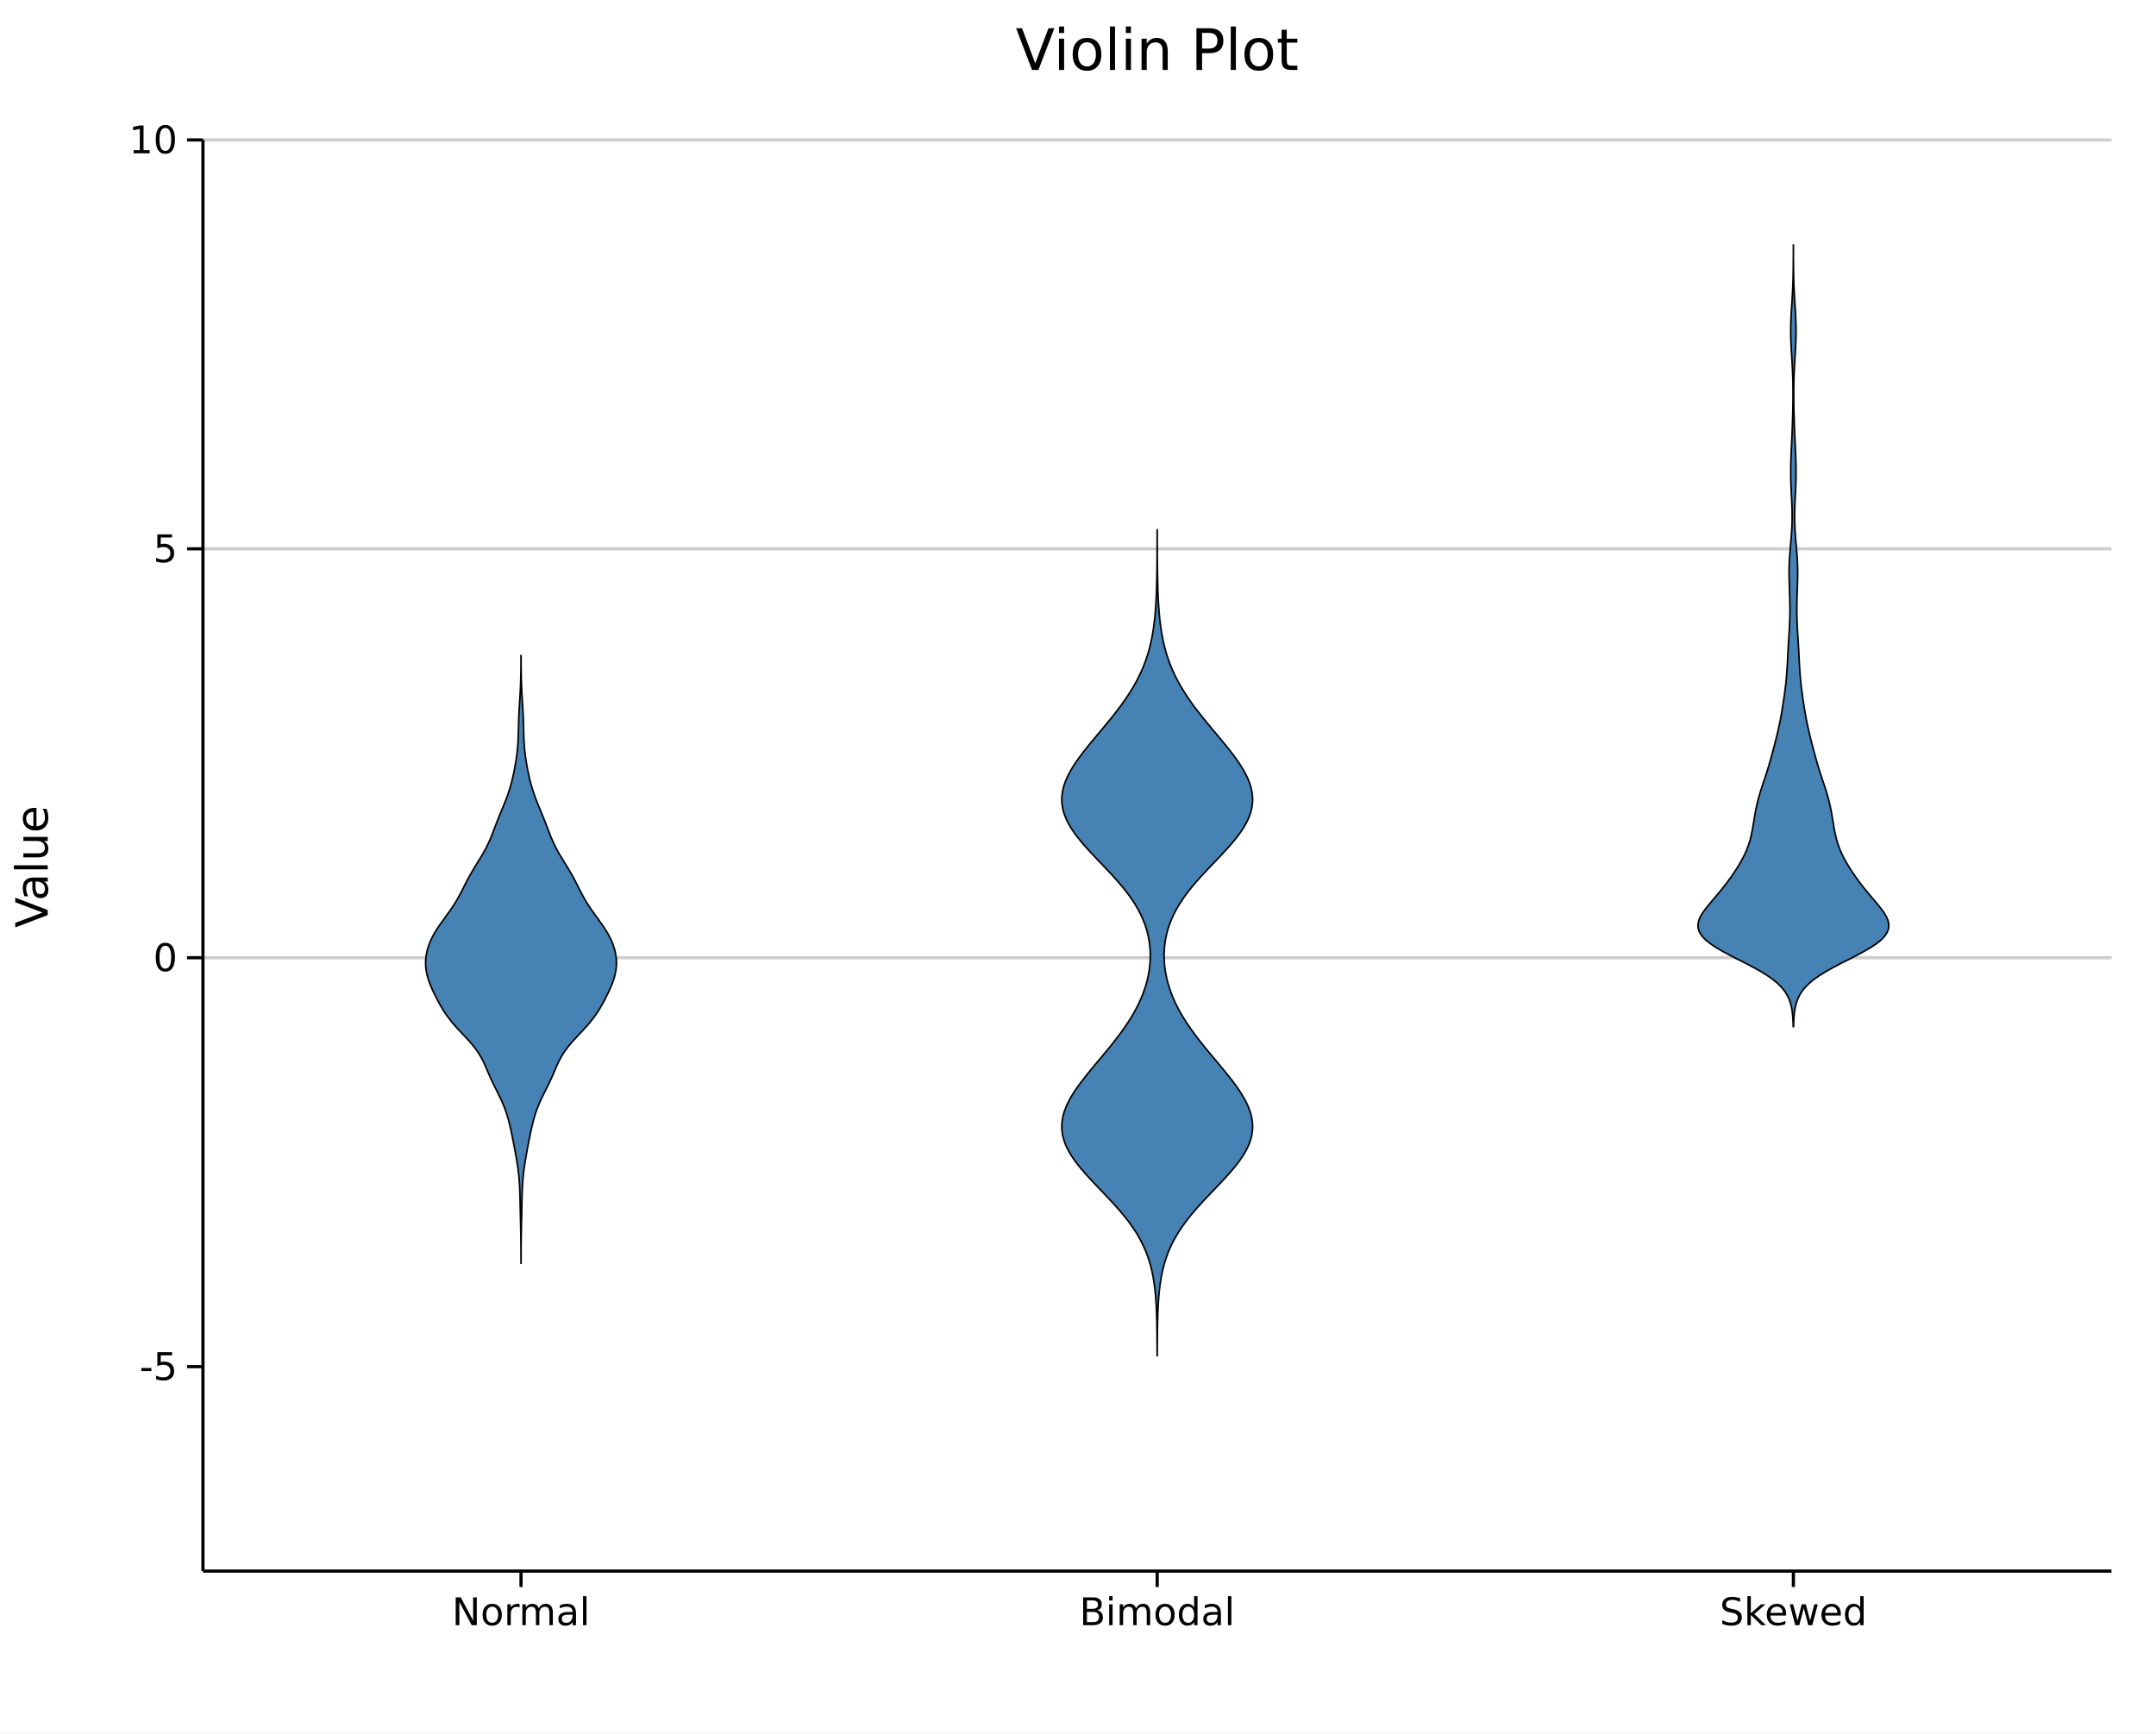
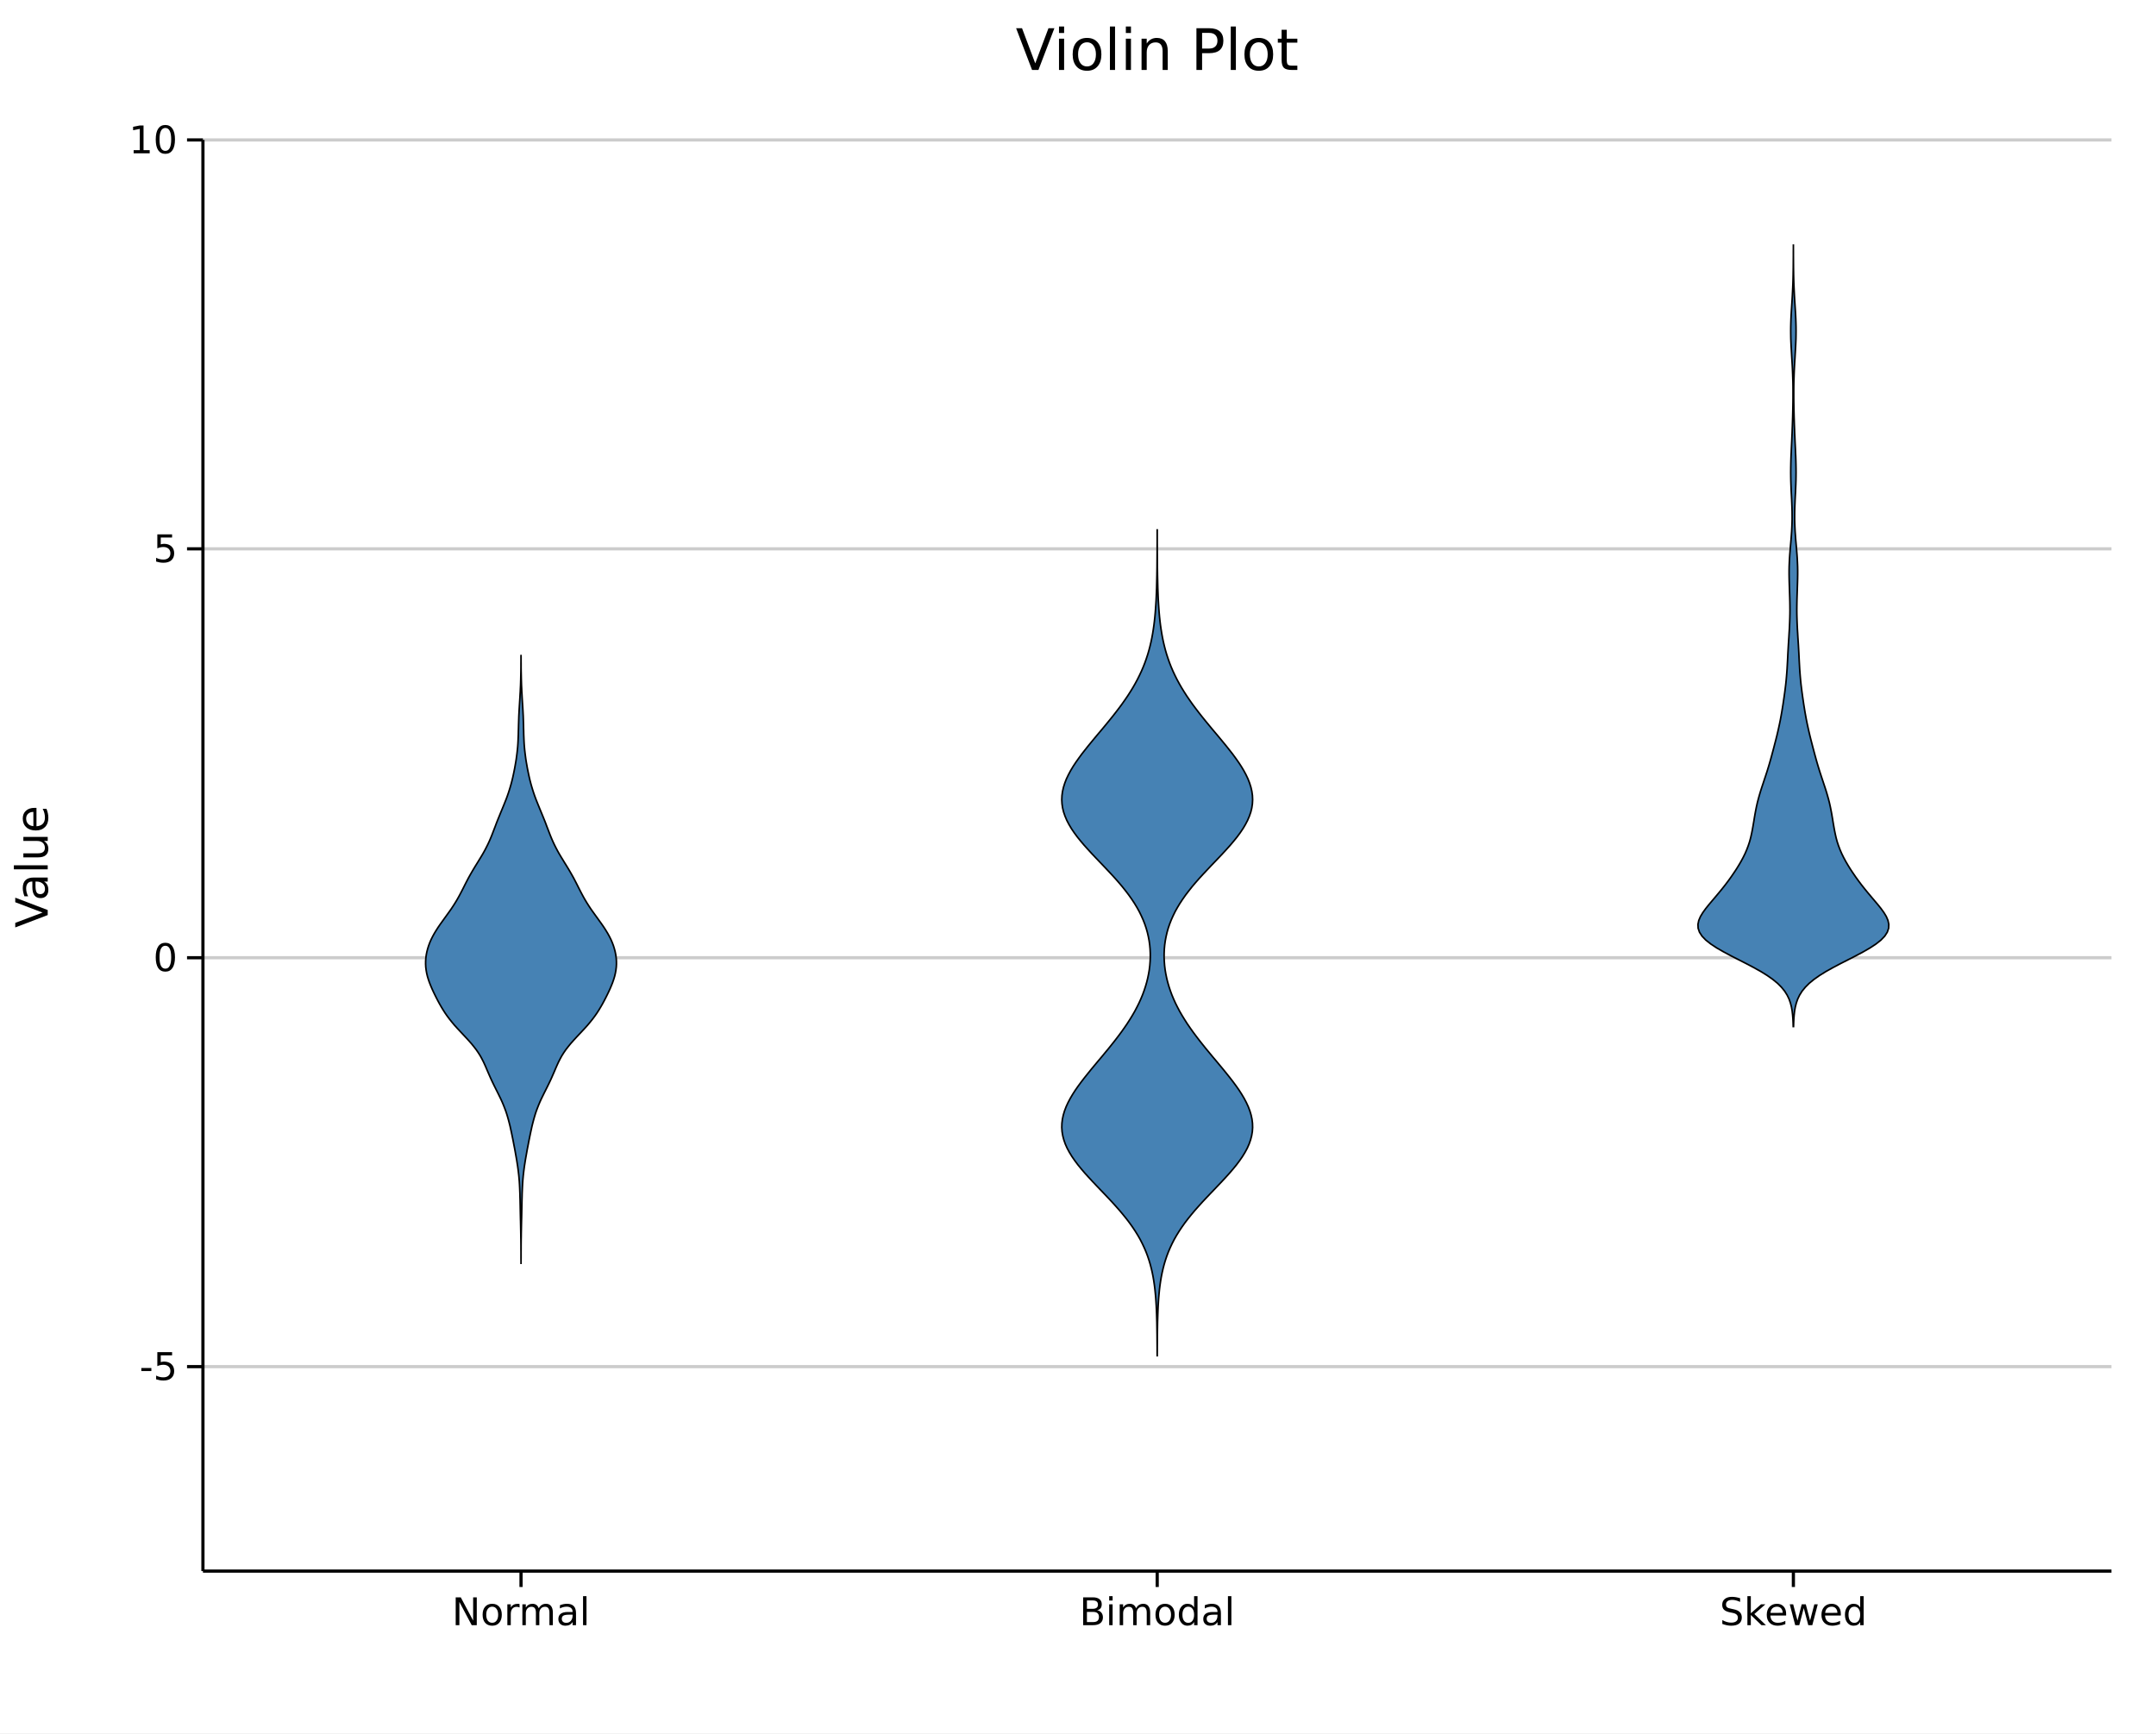
<svg xmlns="http://www.w3.org/2000/svg" width="677.8" height="545" font-family="DejaVu Sans, Liberation Sans, Arial, sans-serif" fill="black">
  <rect width="100%" height="100%" fill="white" />
  <defs>
    <clipPath id="kuva-clip-0">
      <rect x="63.8" y="44" width="600" height="450" />
    </clipPath>
  </defs>
+   <line x1="63.8" y1="429.71" x2="663.8" y2="429.71" stroke="#cccccc" stroke-width="1" />
  <line x1="63.8" y1="301.14" x2="663.8" y2="301.14" stroke="#cccccc" stroke-width="1" />
  <line x1="63.8" y1="172.57" x2="663.8" y2="172.57" stroke="#cccccc" stroke-width="1" />
  <line x1="63.8" y1="44" x2="663.8" y2="44" stroke="#cccccc" stroke-width="1" />
  <line x1="63.8" y1="494" x2="663.8" y2="494" stroke="#000000" stroke-width="1" />
  <line x1="63.8" y1="44" x2="63.8" y2="494" stroke="#000000" stroke-width="1" />
  <text x="163.8" y="511" font-size="12" text-anchor="middle">Normal</text>
  <line x1="163.8" y1="494" x2="163.8" y2="499" stroke="#000000" stroke-width="1" />
  <text x="363.8" y="511" font-size="12" text-anchor="middle">Bimodal</text>
  <line x1="363.8" y1="494" x2="363.8" y2="499" stroke="#000000" stroke-width="1" />
  <text x="563.8" y="511" font-size="12" text-anchor="middle">Skewed</text>
  <line x1="563.8" y1="494" x2="563.8" y2="499" stroke="#000000" stroke-width="1" />
  <line x1="58.8" y1="429.71" x2="63.8" y2="429.71" stroke="#000000" stroke-width="1" />
  <text x="55.8" y="433.91" font-size="12" text-anchor="end">-5</text>
  <line x1="58.8" y1="301.14" x2="63.8" y2="301.14" stroke="#000000" stroke-width="1" />
  <text x="55.8" y="305.34" font-size="12" text-anchor="end">0</text>
  <line x1="58.8" y1="172.57" x2="63.8" y2="172.57" stroke="#000000" stroke-width="1" />
  <text x="55.8" y="176.77" font-size="12" text-anchor="end">5</text>
  <line x1="58.8" y1="44" x2="63.8" y2="44" stroke="#000000" stroke-width="1" />
  <text x="55.8" y="48.2" font-size="12" text-anchor="end">10</text>
  <text x="15" y="272.5" font-size="14" text-anchor="middle" transform="rotate(-90,15,272.5)">Value</text>
  <text x="363.8" y="22" font-size="18" text-anchor="middle">Violin Plot</text>
  <g clip-path="url(#kuva-clip-0)">
    <path d="M 163.8 397.46 L 163.8 396.5 L 163.79 395.54 L 163.79 394.58 L 163.79 393.61 L 163.78 392.65 L 163.78 391.69 L 163.77 390.73 L 163.76 389.76 L 163.74 388.8 L 163.73 387.84 L 163.71 386.87 L 163.69 385.91 L 163.67 384.95 L 163.65 383.99 L 163.62 383.02 L 163.6 382.06 L 163.58 381.1 L 163.56 380.14 L 163.54 379.17 L 163.52 378.21 L 163.5 377.25 L 163.47 376.29 L 163.45 375.32 L 163.41 374.36 L 163.37 373.4 L 163.32 372.43 L 163.26 371.47 L 163.18 370.51 L 163.09 369.55 L 162.98 368.58 L 162.86 367.62 L 162.73 366.66 L 162.58 365.7 L 162.43 364.73 L 162.26 363.77 L 162.09 362.81 L 161.92 361.85 L 161.74 360.88 L 161.55 359.92 L 161.37 358.96 L 161.18 358.0 L 160.98 357.03 L 160.78 356.07 L 160.57 355.11 L 160.36 354.14 L 160.12 353.18 L 159.87 352.22 L 159.6 351.26 L 159.31 350.29 L 158.99 349.33 L 158.63 348.37 L 158.25 347.41 L 157.84 346.44 L 157.4 345.48 L 156.93 344.52 L 156.46 343.56 L 155.97 342.59 L 155.49 341.63 L 155.02 340.67 L 154.56 339.71 L 154.12 338.74 L 153.7 337.78 L 153.28 336.82 L 152.87 335.85 L 152.45 334.89 L 152.01 333.93 L 151.52 332.97 L 150.99 332.0 L 150.39 331.04 L 149.73 330.08 L 148.99 329.12 L 148.2 328.15 L 147.35 327.19 L 146.47 326.23 L 145.57 325.27 L 144.66 324.3 L 143.77 323.34 L 142.9 322.38 L 142.09 321.41 L 141.32 320.45 L 140.6 319.49 L 139.93 318.53 L 139.31 317.56 L 138.73 316.6 L 138.18 315.64 L 137.66 314.68 L 137.16 313.71 L 136.68 312.75 L 136.22 311.79 L 135.78 310.83 L 135.37 309.86 L 134.99 308.9 L 134.66 307.94 L 134.37 306.98 L 134.14 306.01 L 133.97 305.05 L 133.85 304.09 L 133.8 303.12 L 133.81 302.16 L 133.88 301.2 L 134.01 300.24 L 134.2 299.27 L 134.45 298.31 L 134.75 297.35 L 135.11 296.39 L 135.53 295.42 L 136.01 294.46 L 136.54 293.5 L 137.12 292.54 L 137.74 291.57 L 138.4 290.61 L 139.09 289.65 L 139.78 288.69 L 140.48 287.72 L 141.17 286.76 L 141.85 285.8 L 142.49 284.83 L 143.1 283.87 L 143.68 282.91 L 144.22 281.95 L 144.74 280.98 L 145.24 280.02 L 145.73 279.06 L 146.21 278.1 L 146.71 277.13 L 147.21 276.17 L 147.74 275.21 L 148.29 274.25 L 148.86 273.28 L 149.44 272.32 L 150.04 271.36 L 150.63 270.39 L 151.22 269.43 L 151.79 268.47 L 152.33 267.51 L 152.84 266.54 L 153.32 265.58 L 153.77 264.62 L 154.19 263.66 L 154.59 262.69 L 154.96 261.73 L 155.33 260.77 L 155.7 259.81 L 156.06 258.84 L 156.44 257.88 L 156.83 256.92 L 157.22 255.96 L 157.62 254.99 L 158.02 254.03 L 158.41 253.07 L 158.8 252.1 L 159.18 251.14 L 159.53 250.18 L 159.86 249.22 L 160.17 248.25 L 160.46 247.29 L 160.73 246.33 L 160.98 245.37 L 161.21 244.4 L 161.42 243.44 L 161.62 242.48 L 161.81 241.52 L 161.98 240.55 L 162.15 239.59 L 162.3 238.63 L 162.43 237.66 L 162.55 236.7 L 162.66 235.74 L 162.75 234.78 L 162.82 233.81 L 162.87 232.85 L 162.91 231.89 L 162.95 230.93 L 162.97 229.96 L 163.0 229.0 L 163.02 228.04 L 163.05 227.08 L 163.08 226.11 L 163.11 225.15 L 163.16 224.19 L 163.21 223.23 L 163.27 222.26 L 163.33 221.3 L 163.39 220.34 L 163.45 219.37 L 163.5 218.41 L 163.56 217.45 L 163.6 216.49 L 163.65 215.52 L 163.68 214.56 L 163.71 213.6 L 163.73 212.64 L 163.75 211.67 L 163.77 210.71 L 163.78 209.75 L 163.78 208.79 L 163.79 207.82 L 163.79 206.86 L 163.8 205.9 L 163.8 205.9 L 163.81 206.86 L 163.81 207.82 L 163.82 208.79 L 163.82 209.75 L 163.83 210.71 L 163.85 211.67 L 163.87 212.64 L 163.89 213.6 L 163.92 214.56 L 163.95 215.52 L 164.0 216.49 L 164.04 217.45 L 164.1 218.41 L 164.15 219.37 L 164.21 220.34 L 164.27 221.3 L 164.33 222.26 L 164.39 223.23 L 164.44 224.19 L 164.49 225.15 L 164.52 226.11 L 164.55 227.08 L 164.58 228.04 L 164.6 229.0 L 164.63 229.96 L 164.65 230.93 L 164.69 231.89 L 164.73 232.85 L 164.78 233.81 L 164.85 234.78 L 164.94 235.74 L 165.05 236.7 L 165.17 237.66 L 165.3 238.63 L 165.45 239.59 L 165.62 240.55 L 165.79 241.52 L 165.98 242.48 L 166.18 243.44 L 166.39 244.4 L 166.62 245.37 L 166.87 246.33 L 167.14 247.29 L 167.43 248.25 L 167.74 249.22 L 168.07 250.18 L 168.42 251.14 L 168.8 252.1 L 169.19 253.07 L 169.58 254.03 L 169.98 254.99 L 170.38 255.96 L 170.77 256.92 L 171.16 257.88 L 171.54 258.84 L 171.9 259.81 L 172.27 260.77 L 172.64 261.73 L 173.01 262.69 L 173.41 263.66 L 173.83 264.62 L 174.28 265.58 L 174.76 266.54 L 175.27 267.51 L 175.81 268.47 L 176.38 269.43 L 176.97 270.39 L 177.56 271.36 L 178.16 272.32 L 178.74 273.28 L 179.31 274.25 L 179.86 275.21 L 180.39 276.17 L 180.89 277.13 L 181.39 278.1 L 181.87 279.06 L 182.36 280.02 L 182.86 280.98 L 183.38 281.95 L 183.92 282.91 L 184.5 283.87 L 185.11 284.83 L 185.75 285.8 L 186.43 286.76 L 187.12 287.72 L 187.82 288.69 L 188.51 289.65 L 189.2 290.61 L 189.86 291.57 L 190.48 292.54 L 191.06 293.5 L 191.59 294.46 L 192.07 295.42 L 192.49 296.39 L 192.85 297.35 L 193.15 298.31 L 193.4 299.27 L 193.59 300.24 L 193.72 301.2 L 193.79 302.16 L 193.8 303.12 L 193.75 304.09 L 193.63 305.05 L 193.46 306.01 L 193.23 306.98 L 192.94 307.94 L 192.61 308.9 L 192.23 309.86 L 191.82 310.83 L 191.38 311.79 L 190.92 312.75 L 190.44 313.71 L 189.94 314.68 L 189.42 315.64 L 188.87 316.6 L 188.29 317.56 L 187.67 318.53 L 187.0 319.49 L 186.28 320.45 L 185.51 321.41 L 184.7 322.38 L 183.83 323.34 L 182.94 324.3 L 182.03 325.27 L 181.13 326.23 L 180.25 327.19 L 179.4 328.15 L 178.61 329.12 L 177.87 330.08 L 177.21 331.04 L 176.61 332.0 L 176.08 332.97 L 175.59 333.93 L 175.15 334.89 L 174.73 335.85 L 174.32 336.82 L 173.9 337.78 L 173.48 338.74 L 173.04 339.71 L 172.58 340.67 L 172.11 341.63 L 171.63 342.59 L 171.14 343.56 L 170.67 344.52 L 170.2 345.48 L 169.76 346.44 L 169.35 347.41 L 168.97 348.37 L 168.61 349.33 L 168.29 350.29 L 168.0 351.26 L 167.73 352.22 L 167.48 353.18 L 167.24 354.14 L 167.03 355.11 L 166.82 356.07 L 166.62 357.03 L 166.42 358.0 L 166.23 358.96 L 166.05 359.92 L 165.86 360.88 L 165.68 361.85 L 165.51 362.81 L 165.34 363.77 L 165.17 364.73 L 165.02 365.7 L 164.87 366.66 L 164.74 367.62 L 164.62 368.58 L 164.51 369.55 L 164.42 370.51 L 164.34 371.47 L 164.28 372.43 L 164.23 373.4 L 164.19 374.36 L 164.15 375.32 L 164.13 376.29 L 164.1 377.25 L 164.08 378.21 L 164.06 379.17 L 164.04 380.14 L 164.02 381.1 L 164.0 382.06 L 163.98 383.02 L 163.95 383.99 L 163.93 384.95 L 163.91 385.91 L 163.89 386.87 L 163.87 387.84 L 163.86 388.8 L 163.84 389.76 L 163.83 390.73 L 163.82 391.69 L 163.82 392.65 L 163.81 393.61 L 163.81 394.58 L 163.81 395.54 L 163.8 396.5 L 163.8 397.46 Z" stroke="#000000" stroke-width="0.5" fill="#4682b4" />
    <path d="M 363.79 426.27 L 363.78 424.96 L 363.78 423.66 L 363.77 422.35 L 363.76 421.05 L 363.75 419.74 L 363.73 418.44 L 363.71 417.13 L 363.69 415.83 L 363.65 414.52 L 363.61 413.22 L 363.56 411.91 L 363.5 410.61 L 363.42 409.3 L 363.33 408.0 L 363.21 406.69 L 363.08 405.39 L 362.92 404.09 L 362.73 402.78 L 362.51 401.48 L 362.25 400.17 L 361.95 398.87 L 361.61 397.56 L 361.22 396.26 L 360.78 394.95 L 360.29 393.65 L 359.73 392.34 L 359.12 391.04 L 358.45 389.73 L 357.71 388.43 L 356.9 387.12 L 356.03 385.82 L 355.1 384.51 L 354.11 383.21 L 353.06 381.91 L 351.96 380.6 L 350.81 379.3 L 349.63 377.99 L 348.41 376.69 L 347.17 375.38 L 345.92 374.08 L 344.67 372.77 L 343.44 371.47 L 342.23 370.16 L 341.05 368.86 L 339.93 367.55 L 338.87 366.25 L 337.89 364.94 L 336.99 363.64 L 336.19 362.33 L 335.49 361.03 L 334.91 359.73 L 334.45 358.42 L 334.11 357.12 L 333.89 355.81 L 333.8 354.51 L 333.84 353.2 L 334.0 351.9 L 334.28 350.59 L 334.67 349.29 L 335.17 347.98 L 335.77 346.68 L 336.46 345.37 L 337.23 344.07 L 338.07 342.76 L 338.98 341.46 L 339.94 340.16 L 340.95 338.85 L 341.99 337.55 L 343.05 336.24 L 344.13 334.94 L 345.22 333.63 L 346.32 332.33 L 347.4 331.02 L 348.48 329.72 L 349.53 328.41 L 350.56 327.11 L 351.56 325.8 L 352.53 324.5 L 353.46 323.19 L 354.35 321.89 L 355.19 320.58 L 355.99 319.28 L 356.74 317.98 L 357.43 316.67 L 358.08 315.37 L 358.67 314.06 L 359.21 312.76 L 359.69 311.45 L 360.12 310.15 L 360.5 308.84 L 360.82 307.54 L 361.09 306.23 L 361.31 304.93 L 361.47 303.62 L 361.57 302.32 L 361.63 301.01 L 361.62 299.71 L 361.56 298.4 L 361.44 297.1 L 361.26 295.8 L 361.01 294.49 L 360.71 293.19 L 360.34 291.88 L 359.9 290.58 L 359.39 289.27 L 358.81 287.97 L 358.17 286.66 L 357.45 285.36 L 356.66 284.05 L 355.8 282.75 L 354.88 281.44 L 353.89 280.14 L 352.85 278.83 L 351.75 277.53 L 350.6 276.22 L 349.41 274.92 L 348.19 273.62 L 346.96 272.31 L 345.71 271.01 L 344.46 269.7 L 343.23 268.4 L 342.03 267.09 L 340.86 265.79 L 339.75 264.48 L 338.7 263.18 L 337.73 261.87 L 336.85 260.57 L 336.07 259.26 L 335.39 257.96 L 334.83 256.65 L 334.38 255.35 L 334.06 254.04 L 333.87 252.74 L 333.8 251.44 L 333.86 250.13 L 334.04 248.83 L 334.34 247.52 L 334.75 246.22 L 335.26 244.91 L 335.88 243.61 L 336.58 242.3 L 337.36 241.0 L 338.22 239.69 L 339.14 238.39 L 340.1 237.08 L 341.12 235.78 L 342.16 234.47 L 343.23 233.17 L 344.31 231.86 L 345.4 230.56 L 346.5 229.26 L 347.58 227.95 L 348.65 226.65 L 349.71 225.34 L 350.73 224.04 L 351.73 222.73 L 352.7 221.43 L 353.62 220.12 L 354.51 218.82 L 355.35 217.51 L 356.15 216.21 L 356.9 214.9 L 357.6 213.6 L 358.25 212.29 L 358.86 210.99 L 359.42 209.68 L 359.93 208.38 L 360.39 207.08 L 360.82 205.77 L 361.2 204.47 L 361.54 203.16 L 361.85 201.86 L 362.12 200.55 L 362.36 199.25 L 362.57 197.94 L 362.76 196.64 L 362.92 195.33 L 363.06 194.03 L 363.18 192.72 L 363.28 191.42 L 363.37 190.11 L 363.45 188.81 L 363.51 187.5 L 363.56 186.2 L 363.61 184.9 L 363.64 183.59 L 363.67 182.29 L 363.7 180.98 L 363.72 179.68 L 363.74 178.37 L 363.75 177.07 L 363.76 175.76 L 363.77 174.46 L 363.78 173.15 L 363.78 171.85 L 363.79 170.54 L 363.79 169.24 L 363.79 167.93 L 363.79 166.63 L 363.81 166.63 L 363.81 167.93 L 363.81 169.24 L 363.81 170.54 L 363.82 171.85 L 363.82 173.15 L 363.83 174.46 L 363.84 175.76 L 363.85 177.07 L 363.86 178.37 L 363.88 179.68 L 363.9 180.98 L 363.93 182.29 L 363.96 183.59 L 363.99 184.9 L 364.04 186.2 L 364.09 187.5 L 364.15 188.81 L 364.23 190.11 L 364.32 191.42 L 364.42 192.72 L 364.54 194.03 L 364.68 195.33 L 364.84 196.64 L 365.03 197.94 L 365.24 199.25 L 365.48 200.55 L 365.75 201.86 L 366.06 203.16 L 366.4 204.47 L 366.78 205.77 L 367.21 207.08 L 367.67 208.38 L 368.18 209.68 L 368.74 210.99 L 369.35 212.29 L 370.0 213.6 L 370.7 214.9 L 371.45 216.21 L 372.25 217.51 L 373.09 218.82 L 373.98 220.12 L 374.9 221.43 L 375.87 222.73 L 376.87 224.04 L 377.89 225.34 L 378.95 226.65 L 380.02 227.95 L 381.1 229.26 L 382.2 230.56 L 383.29 231.86 L 384.37 233.17 L 385.44 234.47 L 386.48 235.78 L 387.5 237.08 L 388.46 238.39 L 389.38 239.69 L 390.24 241.0 L 391.02 242.3 L 391.72 243.61 L 392.34 244.91 L 392.85 246.22 L 393.26 247.52 L 393.56 248.83 L 393.74 250.13 L 393.8 251.44 L 393.73 252.74 L 393.54 254.04 L 393.22 255.35 L 392.77 256.65 L 392.21 257.96 L 391.53 259.26 L 390.75 260.57 L 389.87 261.87 L 388.9 263.18 L 387.85 264.48 L 386.74 265.79 L 385.57 267.09 L 384.37 268.4 L 383.14 269.7 L 381.89 271.01 L 380.64 272.31 L 379.41 273.62 L 378.19 274.92 L 377.0 276.22 L 375.85 277.53 L 374.75 278.83 L 373.71 280.14 L 372.72 281.44 L 371.8 282.75 L 370.94 284.05 L 370.15 285.36 L 369.43 286.66 L 368.79 287.97 L 368.21 289.27 L 367.7 290.58 L 367.26 291.88 L 366.89 293.19 L 366.59 294.49 L 366.34 295.8 L 366.16 297.1 L 366.04 298.4 L 365.98 299.71 L 365.97 301.01 L 366.03 302.32 L 366.13 303.62 L 366.29 304.93 L 366.51 306.23 L 366.78 307.54 L 367.1 308.84 L 367.48 310.15 L 367.91 311.45 L 368.39 312.76 L 368.93 314.06 L 369.52 315.37 L 370.17 316.67 L 370.86 317.98 L 371.61 319.28 L 372.41 320.58 L 373.25 321.89 L 374.14 323.19 L 375.07 324.5 L 376.04 325.8 L 377.04 327.11 L 378.07 328.41 L 379.12 329.72 L 380.2 331.02 L 381.28 332.33 L 382.38 333.63 L 383.47 334.94 L 384.55 336.24 L 385.61 337.55 L 386.65 338.85 L 387.66 340.16 L 388.62 341.46 L 389.53 342.76 L 390.37 344.07 L 391.14 345.37 L 391.83 346.68 L 392.43 347.98 L 392.93 349.29 L 393.32 350.59 L 393.6 351.9 L 393.76 353.2 L 393.8 354.51 L 393.71 355.81 L 393.49 357.12 L 393.15 358.42 L 392.69 359.73 L 392.11 361.03 L 391.41 362.33 L 390.61 363.64 L 389.71 364.94 L 388.73 366.25 L 387.67 367.55 L 386.55 368.86 L 385.37 370.16 L 384.16 371.47 L 382.93 372.77 L 381.68 374.08 L 380.43 375.38 L 379.19 376.69 L 377.97 377.99 L 376.79 379.3 L 375.64 380.6 L 374.54 381.91 L 373.49 383.21 L 372.5 384.51 L 371.57 385.82 L 370.7 387.12 L 369.89 388.43 L 369.15 389.73 L 368.48 391.04 L 367.87 392.34 L 367.31 393.65 L 366.82 394.95 L 366.38 396.26 L 365.99 397.56 L 365.65 398.87 L 365.35 400.17 L 365.09 401.48 L 364.87 402.78 L 364.68 404.09 L 364.52 405.39 L 364.39 406.69 L 364.27 408.0 L 364.18 409.3 L 364.1 410.61 L 364.04 411.91 L 363.99 413.22 L 363.95 414.52 L 363.91 415.83 L 363.89 417.13 L 363.87 418.44 L 363.85 419.74 L 363.84 421.05 L 363.83 422.35 L 363.82 423.66 L 363.82 424.96 L 363.81 426.27 Z" stroke="#000000" stroke-width="0.5" fill="#4682b4" />
    <path d="M 563.75 322.78 L 563.71 321.54 L 563.65 320.31 L 563.55 319.07 L 563.41 317.83 L 563.19 316.6 L 562.87 315.36 L 562.44 314.13 L 561.84 312.89 L 561.06 311.65 L 560.06 310.42 L 558.82 309.18 L 557.32 307.95 L 555.56 306.71 L 553.56 305.47 L 551.36 304.24 L 549.01 303.0 L 546.59 301.77 L 544.17 300.53 L 541.85 299.29 L 539.71 298.06 L 537.83 296.82 L 536.27 295.59 L 535.08 294.35 L 534.28 293.11 L 533.86 291.88 L 533.8 290.64 L 534.06 289.41 L 534.59 288.17 L 535.34 286.93 L 536.23 285.7 L 537.22 284.46 L 538.26 283.23 L 539.31 281.99 L 540.35 280.75 L 541.36 279.52 L 542.34 278.28 L 543.27 277.05 L 544.17 275.81 L 545.02 274.57 L 545.84 273.34 L 546.61 272.1 L 547.33 270.87 L 548.0 269.63 L 548.61 268.39 L 549.14 267.16 L 549.61 265.92 L 550.02 264.69 L 550.36 263.45 L 550.64 262.21 L 550.89 260.98 L 551.11 259.74 L 551.32 258.51 L 551.52 257.27 L 551.73 256.03 L 551.96 254.8 L 552.21 253.56 L 552.49 252.33 L 552.81 251.09 L 553.16 249.85 L 553.53 248.62 L 553.93 247.38 L 554.34 246.15 L 554.75 244.91 L 555.16 243.67 L 555.56 242.44 L 555.94 241.2 L 556.31 239.97 L 556.66 238.73 L 557.0 237.49 L 557.33 236.26 L 557.66 235.02 L 557.98 233.78 L 558.3 232.55 L 558.61 231.31 L 558.9 230.08 L 559.18 228.84 L 559.45 227.6 L 559.7 226.37 L 559.93 225.13 L 560.15 223.9 L 560.35 222.66 L 560.55 221.42 L 560.73 220.19 L 560.91 218.95 L 561.08 217.72 L 561.24 216.48 L 561.39 215.24 L 561.52 214.01 L 561.63 212.77 L 561.73 211.54 L 561.82 210.3 L 561.89 209.06 L 561.96 207.83 L 562.02 206.59 L 562.08 205.36 L 562.15 204.12 L 562.22 202.88 L 562.3 201.65 L 562.38 200.41 L 562.45 199.18 L 562.53 197.94 L 562.59 196.7 L 562.64 195.47 L 562.68 194.23 L 562.71 193.0 L 562.72 191.76 L 562.71 190.52 L 562.69 189.29 L 562.66 188.05 L 562.62 186.82 L 562.58 185.58 L 562.54 184.34 L 562.5 183.11 L 562.47 181.87 L 562.45 180.64 L 562.45 179.4 L 562.47 178.16 L 562.52 176.93 L 562.58 175.69 L 562.66 174.46 L 562.76 173.22 L 562.86 171.98 L 562.97 170.75 L 563.08 169.51 L 563.17 168.28 L 563.26 167.04 L 563.32 165.8 L 563.37 164.57 L 563.4 163.33 L 563.4 162.1 L 563.39 160.86 L 563.36 159.62 L 563.31 158.39 L 563.26 157.15 L 563.2 155.92 L 563.13 154.68 L 563.08 153.44 L 563.03 152.21 L 562.99 150.97 L 562.97 149.74 L 562.96 148.5 L 562.97 147.26 L 562.99 146.03 L 563.02 144.79 L 563.06 143.56 L 563.12 142.32 L 563.17 141.08 L 563.23 139.85 L 563.29 138.61 L 563.34 137.38 L 563.4 136.14 L 563.44 134.9 L 563.49 133.67 L 563.53 132.43 L 563.57 131.2 L 563.6 129.96 L 563.63 128.72 L 563.65 127.49 L 563.67 126.25 L 563.68 125.01 L 563.68 123.78 L 563.68 122.54 L 563.67 121.31 L 563.65 120.07 L 563.61 118.83 L 563.57 117.6 L 563.52 116.36 L 563.46 115.13 L 563.39 113.89 L 563.31 112.65 L 563.24 111.42 L 563.17 110.18 L 563.1 108.95 L 563.04 107.71 L 562.99 106.47 L 562.97 105.24 L 562.96 104.0 L 562.97 102.77 L 563.0 101.53 L 563.04 100.29 L 563.1 99.06 L 563.17 97.82 L 563.25 96.59 L 563.33 95.35 L 563.41 94.11 L 563.48 92.88 L 563.54 91.64 L 563.6 90.41 L 563.65 89.17 L 563.69 87.93 L 563.72 86.7 L 563.74 85.46 L 563.76 84.23 L 563.77 82.99 L 563.78 81.75 L 563.79 80.52 L 563.79 79.28 L 563.8 78.05 L 563.8 76.81 L 563.8 76.81 L 563.8 78.05 L 563.81 79.28 L 563.81 80.52 L 563.82 81.75 L 563.83 82.99 L 563.84 84.23 L 563.86 85.46 L 563.88 86.7 L 563.91 87.93 L 563.95 89.17 L 564.0 90.41 L 564.06 91.64 L 564.12 92.88 L 564.19 94.11 L 564.27 95.35 L 564.35 96.59 L 564.43 97.82 L 564.5 99.06 L 564.56 100.29 L 564.6 101.53 L 564.63 102.77 L 564.64 104.0 L 564.63 105.24 L 564.61 106.47 L 564.56 107.71 L 564.5 108.95 L 564.43 110.18 L 564.36 111.42 L 564.29 112.65 L 564.21 113.89 L 564.14 115.13 L 564.08 116.36 L 564.03 117.6 L 563.99 118.83 L 563.95 120.07 L 563.93 121.31 L 563.92 122.54 L 563.92 123.78 L 563.92 125.01 L 563.93 126.25 L 563.95 127.49 L 563.97 128.72 L 564.0 129.96 L 564.03 131.2 L 564.07 132.43 L 564.11 133.67 L 564.16 134.9 L 564.2 136.14 L 564.26 137.38 L 564.31 138.61 L 564.37 139.85 L 564.43 141.08 L 564.48 142.32 L 564.54 143.56 L 564.58 144.79 L 564.61 146.03 L 564.63 147.26 L 564.64 148.5 L 564.63 149.74 L 564.61 150.97 L 564.57 152.21 L 564.52 153.44 L 564.47 154.68 L 564.4 155.92 L 564.34 157.15 L 564.29 158.39 L 564.24 159.62 L 564.21 160.86 L 564.2 162.1 L 564.2 163.33 L 564.23 164.57 L 564.28 165.8 L 564.34 167.04 L 564.43 168.28 L 564.52 169.51 L 564.63 170.75 L 564.74 171.98 L 564.84 173.22 L 564.94 174.46 L 565.02 175.69 L 565.08 176.93 L 565.13 178.16 L 565.15 179.4 L 565.15 180.64 L 565.13 181.87 L 565.1 183.11 L 565.06 184.34 L 565.02 185.58 L 564.98 186.82 L 564.94 188.05 L 564.91 189.29 L 564.89 190.52 L 564.88 191.76 L 564.89 193.0 L 564.92 194.23 L 564.96 195.47 L 565.01 196.7 L 565.07 197.94 L 565.15 199.18 L 565.22 200.41 L 565.3 201.65 L 565.38 202.88 L 565.45 204.12 L 565.52 205.36 L 565.58 206.59 L 565.64 207.83 L 565.71 209.06 L 565.78 210.3 L 565.87 211.54 L 565.97 212.77 L 566.08 214.01 L 566.21 215.24 L 566.36 216.48 L 566.52 217.72 L 566.69 218.95 L 566.87 220.19 L 567.05 221.42 L 567.25 222.66 L 567.45 223.9 L 567.67 225.13 L 567.9 226.37 L 568.15 227.6 L 568.42 228.84 L 568.7 230.08 L 568.99 231.31 L 569.3 232.55 L 569.62 233.78 L 569.94 235.02 L 570.27 236.26 L 570.6 237.49 L 570.94 238.73 L 571.29 239.97 L 571.66 241.2 L 572.04 242.44 L 572.44 243.67 L 572.85 244.91 L 573.26 246.15 L 573.67 247.38 L 574.07 248.62 L 574.44 249.85 L 574.79 251.09 L 575.11 252.33 L 575.39 253.56 L 575.64 254.8 L 575.87 256.03 L 576.08 257.27 L 576.28 258.51 L 576.49 259.74 L 576.71 260.98 L 576.96 262.21 L 577.24 263.45 L 577.58 264.69 L 577.99 265.92 L 578.46 267.16 L 578.99 268.39 L 579.6 269.63 L 580.27 270.87 L 580.99 272.1 L 581.76 273.34 L 582.58 274.57 L 583.43 275.81 L 584.33 277.05 L 585.26 278.28 L 586.24 279.52 L 587.25 280.75 L 588.29 281.99 L 589.34 283.23 L 590.38 284.46 L 591.37 285.7 L 592.26 286.93 L 593.01 288.17 L 593.54 289.41 L 593.8 290.64 L 593.74 291.88 L 593.32 293.11 L 592.52 294.35 L 591.33 295.59 L 589.77 296.82 L 587.89 298.06 L 585.75 299.29 L 583.43 300.53 L 581.01 301.77 L 578.59 303.0 L 576.24 304.24 L 574.04 305.47 L 572.04 306.71 L 570.28 307.95 L 568.78 309.18 L 567.54 310.42 L 566.54 311.65 L 565.76 312.89 L 565.16 314.13 L 564.73 315.36 L 564.41 316.6 L 564.19 317.83 L 564.05 319.07 L 563.95 320.31 L 563.89 321.54 L 563.85 322.78 Z" stroke="#000000" stroke-width="0.5" fill="#4682b4" />
  </g>
</svg>
